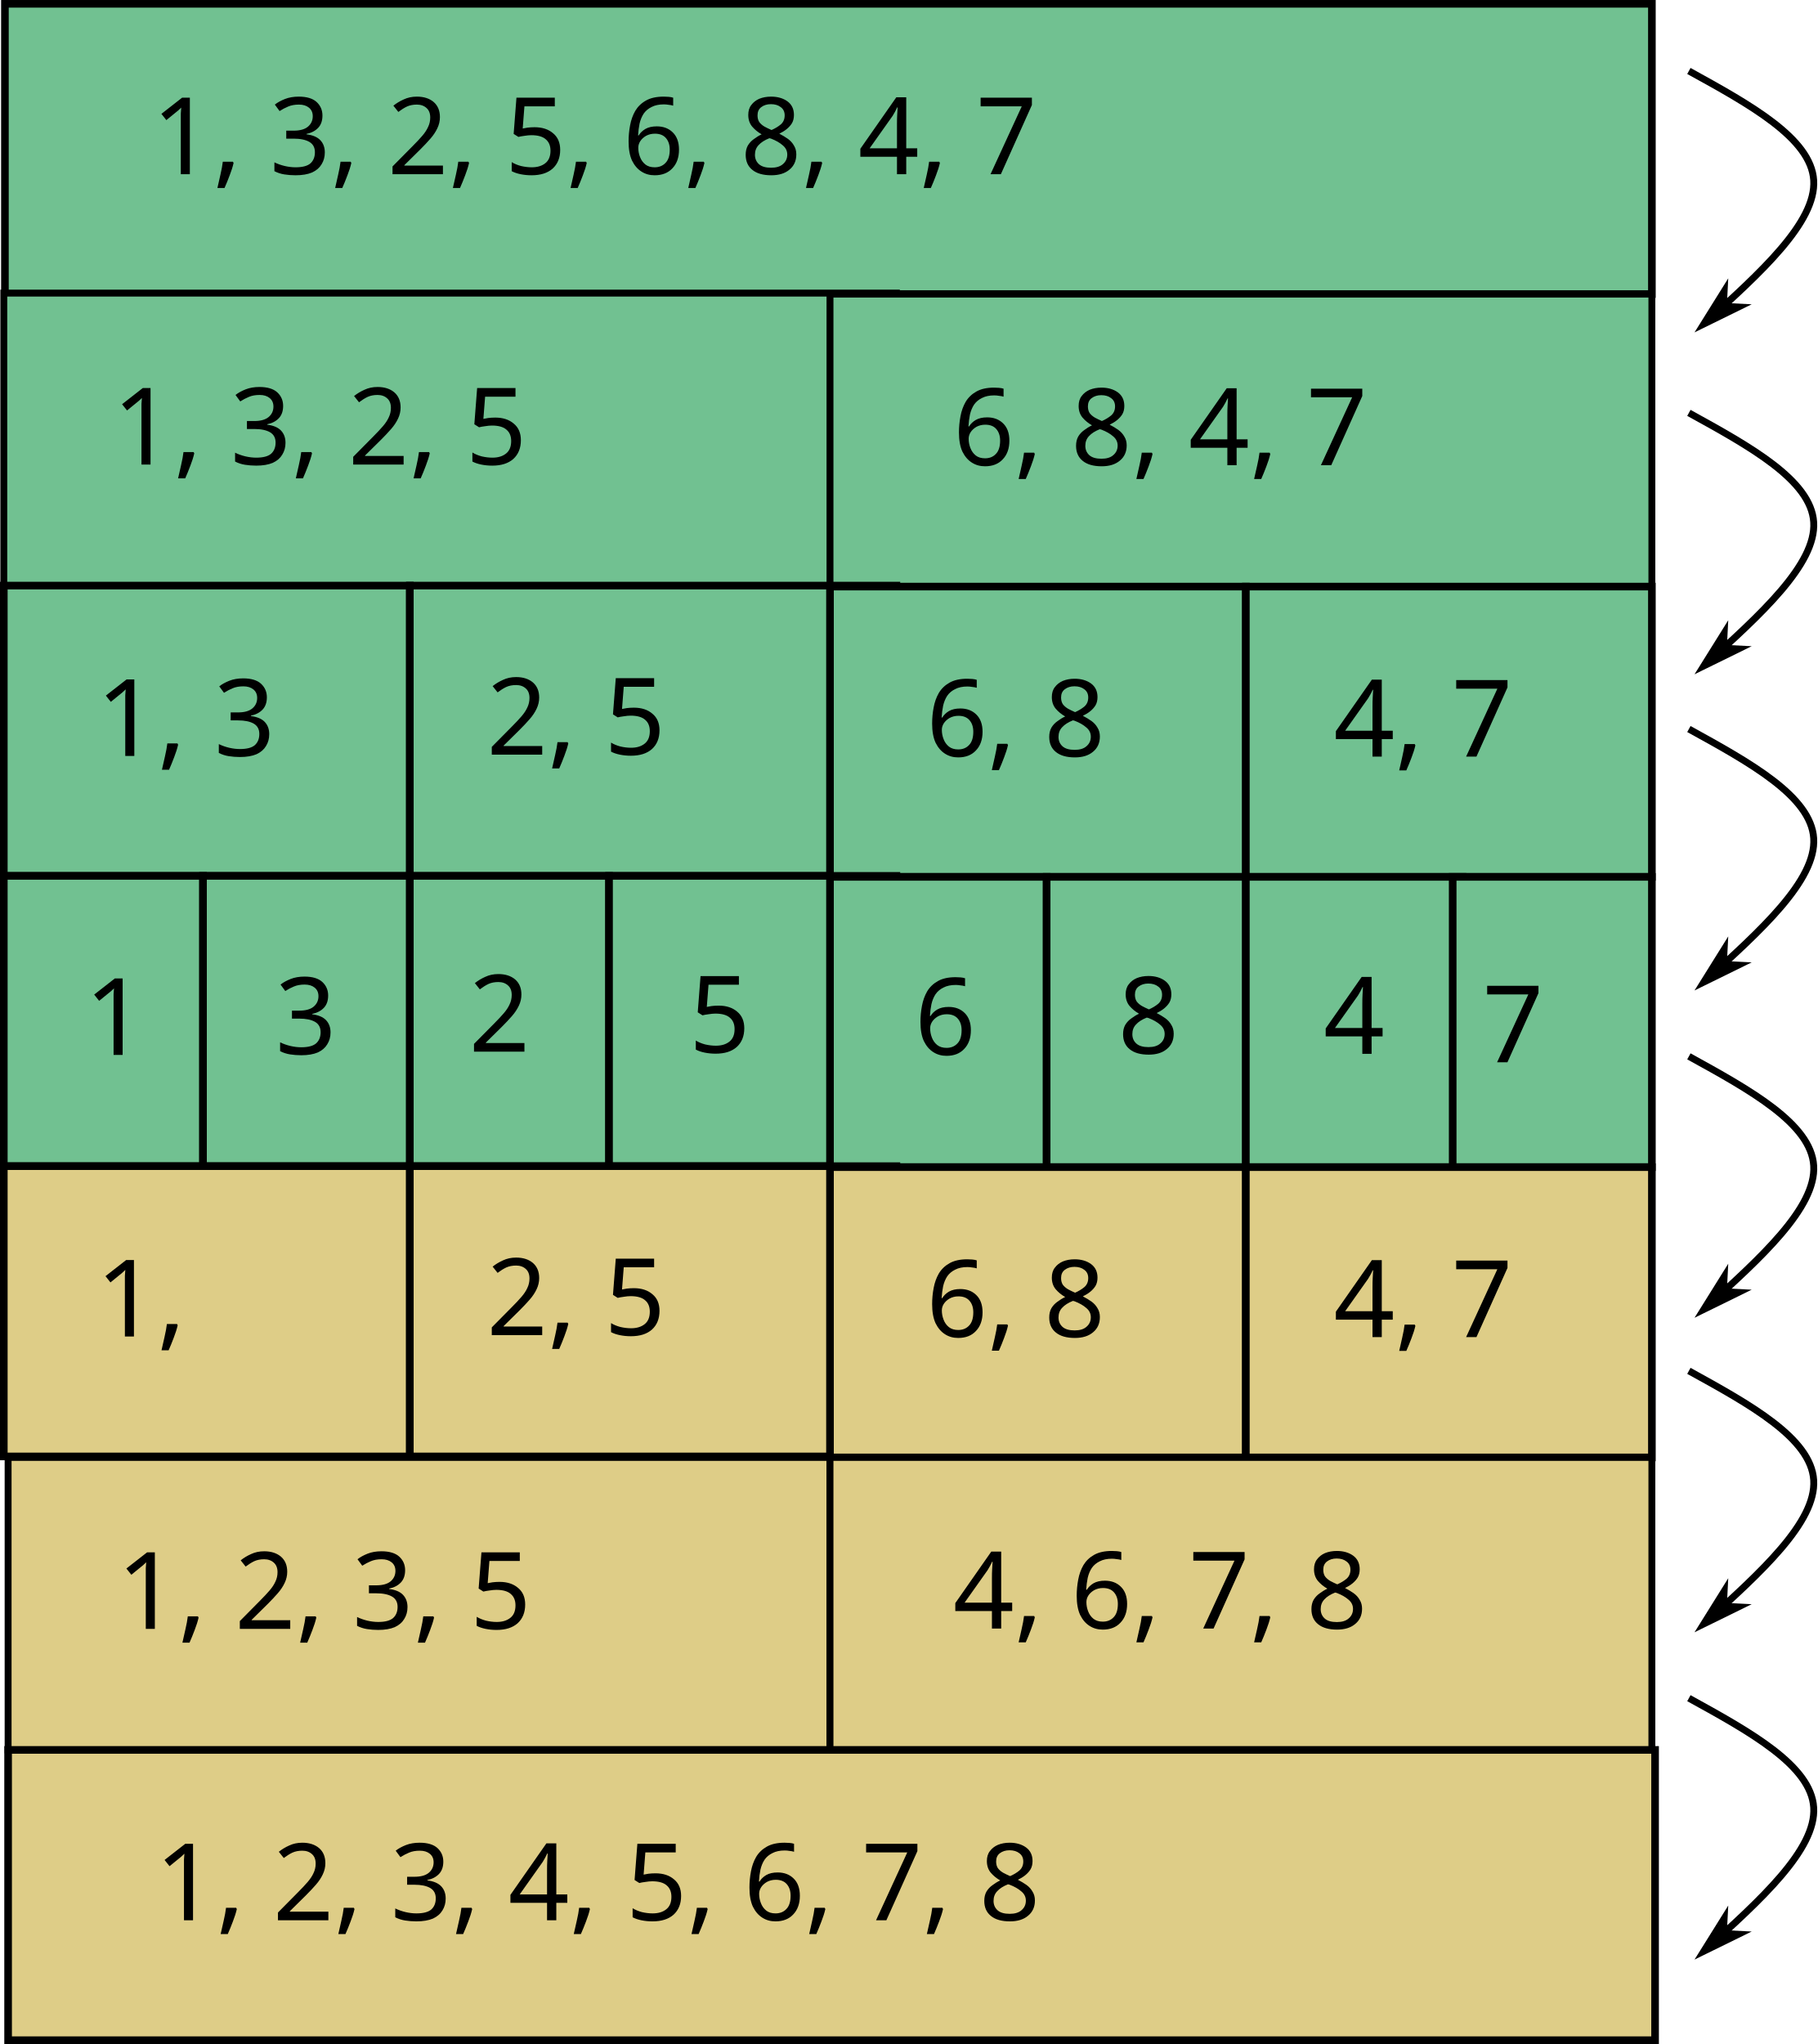
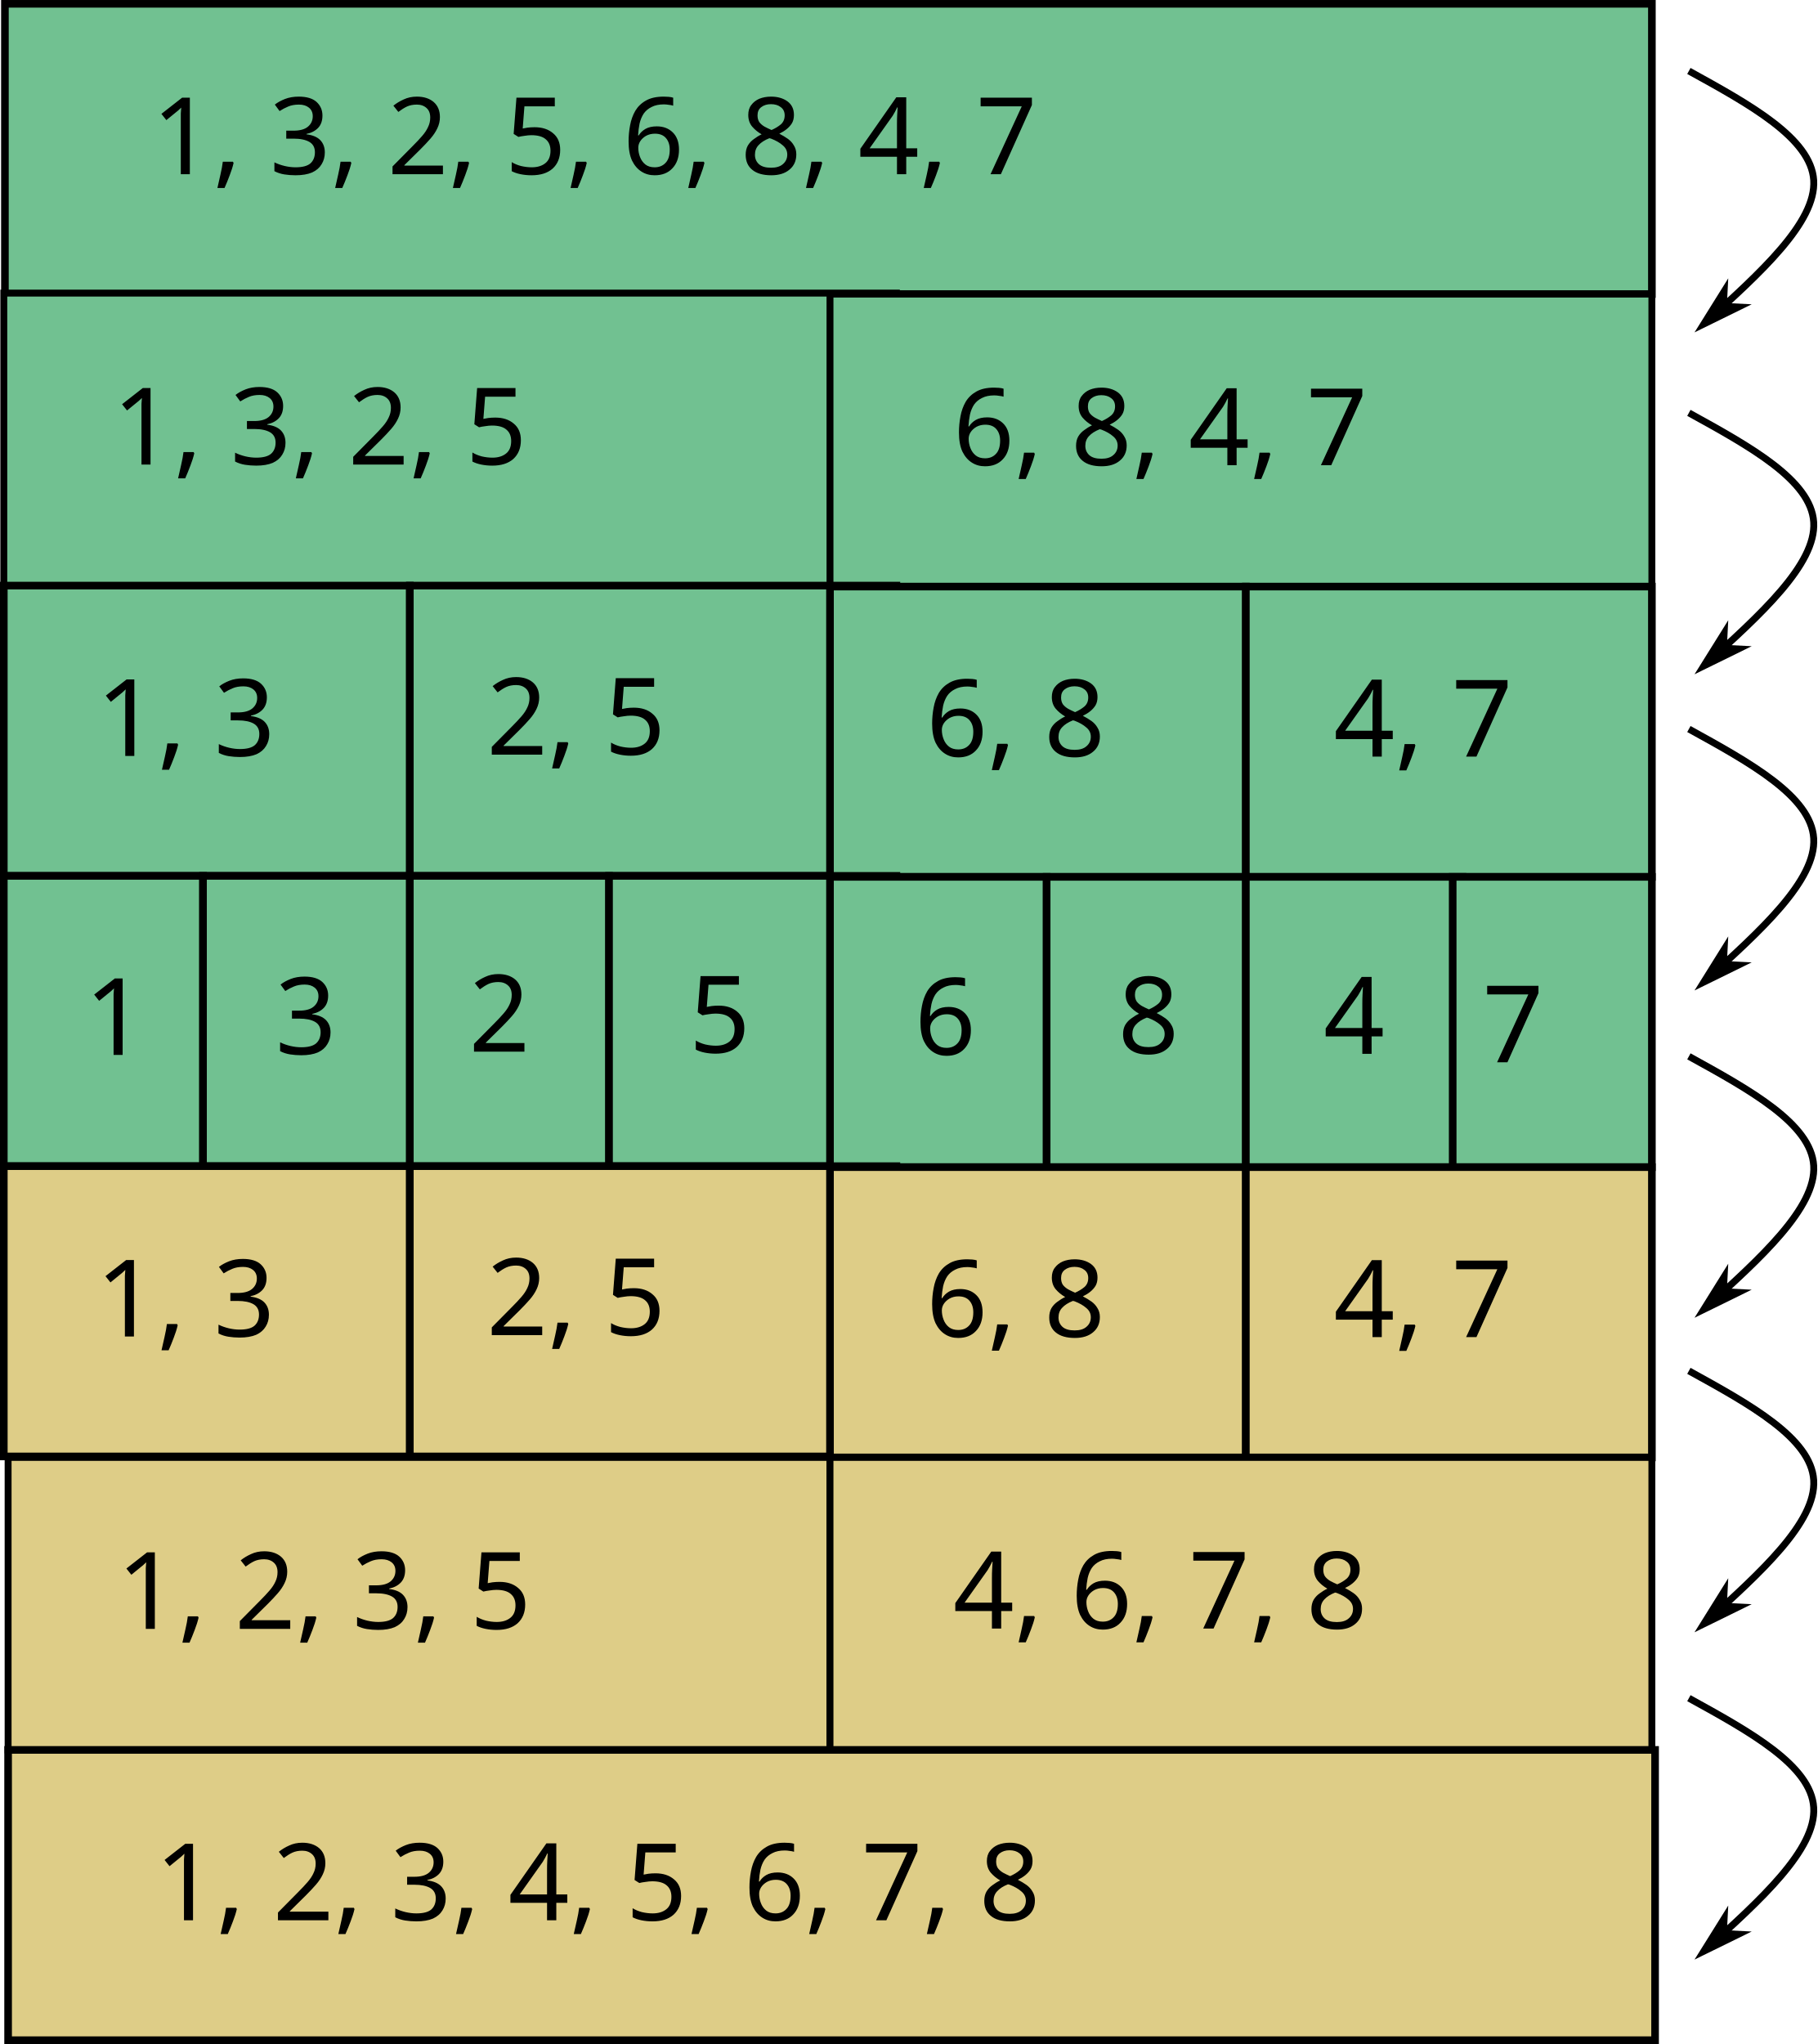
<svg xmlns="http://www.w3.org/2000/svg" width="131.797mm" height="148.215mm" viewBox="0 0 131.797 148.215" version="1.1" id="svg8">
  <defs id="defs2">
    <marker orient="auto" refY="0" refX="0" id="Arrow1Mend" style="overflow:visible">
      <path id="path1516" d="M 0,0 5,-5 -12.5,0 5,5 Z" style="fill:#000000;fill-opacity:1;fill-rule:evenodd;stroke:#000000;stroke-width:1pt;stroke-opacity:1" transform="matrix(-0.4,0,0,-0.4,-4,0)" />
    </marker>
    <marker orient="auto" refY="0" refX="0" id="Arrow1Mend-7" style="overflow:visible">
      <path id="path1516-8" d="M 0,0 5,-5 -12.5,0 5,5 Z" style="fill:#000000;fill-opacity:1;fill-rule:evenodd;stroke:#000000;stroke-width:1pt;stroke-opacity:1" transform="matrix(-0.4,0,0,-0.4,-4,0)" />
    </marker>
    <marker orient="auto" refY="0" refX="0" id="Arrow1Mend-7-8" style="overflow:visible">
      <path id="path1516-8-4" d="M 0,0 5,-5 -12.5,0 5,5 Z" style="fill:#000000;fill-opacity:1;fill-rule:evenodd;stroke:#000000;stroke-width:1pt;stroke-opacity:1" transform="matrix(-0.4,0,0,-0.4,-4,0)" />
    </marker>
    <marker orient="auto" refY="0" refX="0" id="Arrow1Mend-1" style="overflow:visible">
      <path id="path1516-4" d="M 0,0 5,-5 -12.5,0 5,5 Z" style="fill:#000000;fill-opacity:1;fill-rule:evenodd;stroke:#000000;stroke-width:1pt;stroke-opacity:1" transform="matrix(-0.4,0,0,-0.4,-4,0)" />
    </marker>
    <marker orient="auto" refY="0" refX="0" id="Arrow1Mend-6" style="overflow:visible">
      <path id="path1516-89" d="M 0,0 5,-5 -12.5,0 5,5 Z" style="fill:#000000;fill-opacity:1;fill-rule:evenodd;stroke:#000000;stroke-width:1pt;stroke-opacity:1" transform="matrix(-0.4,0,0,-0.4,-4,0)" />
    </marker>
    <marker orient="auto" refY="0" refX="0" id="Arrow1Mend-6-6" style="overflow:visible">
      <path id="path1516-89-4" d="M 0,0 5,-5 -12.5,0 5,5 Z" style="fill:#000000;fill-opacity:1;fill-rule:evenodd;stroke:#000000;stroke-width:1pt;stroke-opacity:1" transform="matrix(-0.4,0,0,-0.4,-4,0)" />
    </marker>
    <marker orient="auto" refY="0" refX="0" id="Arrow1Mend-5" style="overflow:visible">
      <path id="path1516-0" d="M 0,0 5,-5 -12.5,0 5,5 Z" style="fill:#000000;fill-opacity:1;fill-rule:evenodd;stroke:#000000;stroke-width:1pt;stroke-opacity:1" transform="matrix(-0.4,0,0,-0.4,-4,0)" />
    </marker>
    <marker orient="auto" refY="0" refX="0" id="Arrow1Mend-6-6-1" style="overflow:visible">
      <path id="path1516-89-4-7" d="M 0,0 5,-5 -12.5,0 5,5 Z" style="fill:#000000;fill-opacity:1;fill-rule:evenodd;stroke:#000000;stroke-width:1pt;stroke-opacity:1" transform="matrix(-0.4,0,0,-0.4,-4,0)" />
    </marker>
    <marker orient="auto" refY="0" refX="0" id="Arrow1Mend-5-7" style="overflow:visible">
      <path id="path1516-0-2" d="M 0,0 5,-5 -12.5,0 5,5 Z" style="fill:#000000;fill-opacity:1;fill-rule:evenodd;stroke:#000000;stroke-width:1pt;stroke-opacity:1" transform="matrix(-0.4,0,0,-0.4,-4,0)" />
    </marker>
  </defs>
  <g id="layer1" transform="translate(-9.488979,-136.2515)">
    <text xml:space="preserve" style="font-style:normal;font-variant:normal;font-weight:normal;font-stretch:normal;font-size:7.761px;line-height:1.25;font-family:Purisa;-inkscape-font-specification:Purisa;text-align:start;letter-spacing:0px;word-spacing:0px;text-anchor:start;fill:#000000;fill-opacity:1;stroke:none;stroke-width:0.265" x="77.575" y="170.009" id="text819-7-3">
      <tspan id="tspan817-5-5" x="77.575" y="177.188" style="stroke-width:0.265" />
    </text>
    <text xml:space="preserve" style="font-style:normal;font-variant:normal;font-weight:normal;font-stretch:normal;font-size:7.761px;line-height:1.25;font-family:Purisa;-inkscape-font-specification:Purisa;text-align:start;letter-spacing:0px;word-spacing:0px;text-anchor:start;fill:#000000;fill-opacity:1;stroke:none;stroke-width:0.265" x="122.299" y="236.514" id="text819-6-9-8">
      <tspan id="tspan817-2-2-4" x="122.299" y="243.693" style="stroke-width:0.265" />
    </text>
    <rect style="opacity:1;fill:#71c191;fill-opacity:1;fill-rule:nonzero;stroke:#000000;stroke-width:0.552;stroke-miterlimit:4;stroke-dasharray:none;stroke-dashoffset:0;stroke-opacity:1" id="rect815" width="119.448" height="21.049" x="9.846" y="136.528" rx="1.0927591e-14" ry="2.834" />
    <text xml:space="preserve" style="font-style:normal;font-variant:normal;font-weight:normal;font-stretch:normal;font-size:7.761px;line-height:1.25;font-family:Purisa;-inkscape-font-specification:Purisa;text-align:start;letter-spacing:0px;word-spacing:0px;text-anchor:start;fill:#000000;fill-opacity:1;stroke:none;stroke-width:0.265" x="20.509" y="148.88" id="text819">
      <tspan id="tspan817" x="20.509" y="148.88" style="stroke-width:0.265">1, 3, 2, 5, 6, 8, 4, 7</tspan>
    </text>
    <rect style="opacity:1;fill:#71c191;fill-opacity:1;fill-rule:nonzero;stroke:#000000;stroke-width:0.5;stroke-miterlimit:4;stroke-dasharray:none;stroke-dashoffset:0;stroke-opacity:1" id="rect815-3" width="64.736" height="21.209" x="9.765" y="157.505" rx="5.92229e-15" ry="2.856" />
    <rect style="opacity:1;fill:#71c191;fill-opacity:1;fill-rule:nonzero;stroke:#000000;stroke-width:0.5;stroke-miterlimit:4;stroke-dasharray:none;stroke-dashoffset:0;stroke-opacity:1" id="rect815-3-6" width="59.608" height="21.209" x="69.685" y="157.576" rx="5.4532278e-15" ry="2.856" />
    <text xml:space="preserve" style="font-style:normal;font-variant:normal;font-weight:normal;font-stretch:normal;font-size:7.761px;line-height:1.25;font-family:Purisa;-inkscape-font-specification:Purisa;text-align:start;letter-spacing:0px;word-spacing:0px;text-anchor:start;fill:#000000;fill-opacity:1;stroke:none;stroke-width:0.265" x="17.655" y="169.937" id="text819-7">
      <tspan id="tspan817-5" x="17.655" y="169.937" style="stroke-width:0.265">1, 3, 2, 5</tspan>
    </text>
    <text xml:space="preserve" style="font-style:normal;font-variant:normal;font-weight:normal;font-stretch:normal;font-size:7.761px;line-height:1.25;font-family:Purisa;-inkscape-font-specification:Purisa;text-align:start;letter-spacing:0px;word-spacing:0px;text-anchor:start;fill:#000000;fill-opacity:1;stroke:none;stroke-width:0.265" x="78.617" y="169.982" id="text819-6">
      <tspan id="tspan817-2" x="78.617" y="169.982" style="stroke-width:0.265">6, 8, 4, 7</tspan>
    </text>
    <rect style="opacity:1;fill:#71c191;fill-opacity:1;fill-rule:nonzero;stroke:#000000;stroke-width:0.552;stroke-miterlimit:4;stroke-dasharray:none;stroke-dashoffset:0;stroke-opacity:1" id="rect815-1" width="29.448" height="21.049" x="9.765" y="178.714" rx="2.6939953e-15" ry="2.834" />
    <rect style="opacity:1;fill:#71c191;fill-opacity:1;fill-rule:nonzero;stroke:#000000;stroke-width:0.552;stroke-miterlimit:4;stroke-dasharray:none;stroke-dashoffset:0;stroke-opacity:1" id="rect815-1-7" width="35.288" height="21.049" x="39.213" y="178.714" rx="3.2282943e-15" ry="2.834" />
    <rect style="opacity:1;fill:#71c191;fill-opacity:1;fill-rule:nonzero;stroke:#000000;stroke-width:0.552;stroke-miterlimit:4;stroke-dasharray:none;stroke-dashoffset:0;stroke-opacity:1" id="rect815-1-0" width="30.161" height="21.049" x="69.685" y="178.786" rx="2.7592312e-15" ry="2.834" />
    <rect style="opacity:1;fill:#71c191;fill-opacity:1;fill-rule:nonzero;stroke:#000000;stroke-width:0.552;stroke-miterlimit:4;stroke-dasharray:none;stroke-dashoffset:0;stroke-opacity:1" id="rect815-1-9" width="29.448" height="21.049" x="99.846" y="178.786" rx="2.6939953e-15" ry="2.834" />
    <text xml:space="preserve" style="font-style:normal;font-variant:normal;font-weight:normal;font-stretch:normal;font-size:7.761px;line-height:1.25;font-family:Purisa;-inkscape-font-specification:Purisa;text-align:start;letter-spacing:0px;word-spacing:0px;text-anchor:start;fill:#000000;fill-opacity:1;stroke:none;stroke-width:0.265" x="16.479" y="191.067" id="text819-7-36">
      <tspan id="tspan817-5-0" x="16.479" y="191.067" style="stroke-width:0.265">1, 3</tspan>
    </text>
    <text xml:space="preserve" style="font-style:normal;font-variant:normal;font-weight:normal;font-stretch:normal;font-size:7.761px;line-height:1.25;font-family:Purisa;-inkscape-font-specification:Purisa;text-align:start;letter-spacing:0px;word-spacing:0px;text-anchor:start;fill:#000000;fill-opacity:1;stroke:none;stroke-width:0.265" x="44.782" y="190.97" id="text819-7-6">
      <tspan id="tspan817-5-2" x="44.782" y="190.97" style="stroke-width:0.265">2, 5</tspan>
    </text>
    <text xml:space="preserve" style="font-style:normal;font-variant:normal;font-weight:normal;font-stretch:normal;font-size:7.761px;line-height:1.25;font-family:Purisa;-inkscape-font-specification:Purisa;text-align:start;letter-spacing:0px;word-spacing:0px;text-anchor:start;fill:#000000;fill-opacity:1;stroke:none;stroke-width:0.265" x="76.671" y="191.091" id="text819-6-6">
      <tspan id="tspan817-2-1" x="76.671" y="191.091" style="stroke-width:0.265">6, 8</tspan>
    </text>
    <text xml:space="preserve" style="font-style:normal;font-variant:normal;font-weight:normal;font-stretch:normal;font-size:7.761px;line-height:1.25;font-family:Purisa;-inkscape-font-specification:Purisa;text-align:start;letter-spacing:0px;word-spacing:0px;text-anchor:start;fill:#000000;fill-opacity:1;stroke:none;stroke-width:0.265" x="106.218" y="191.111" id="text819-6-9">
      <tspan id="tspan817-2-2" x="106.218" y="191.111" style="stroke-width:0.265">4, 7</tspan>
    </text>
    <rect style="opacity:1;fill:#71c191;fill-opacity:1;fill-rule:nonzero;stroke:#000000;stroke-width:0.552;stroke-miterlimit:4;stroke-dasharray:none;stroke-dashoffset:0;stroke-opacity:1" id="rect815-1-02" width="14.448" height="21.049" x="9.765" y="199.763" rx="1.3217294e-15" ry="2.834" />
    <rect style="opacity:1;fill:#71c191;fill-opacity:1;fill-rule:nonzero;stroke:#000000;stroke-width:0.552;stroke-miterlimit:4;stroke-dasharray:none;stroke-dashoffset:0;stroke-opacity:1" id="rect815-1-02-3" width="15" height="21.049" x="24.213" y="199.763" rx="1.372266e-15" ry="2.834" />
    <rect style="opacity:1;fill:#71c191;fill-opacity:1;fill-rule:nonzero;stroke:#000000;stroke-width:0.552;stroke-miterlimit:4;stroke-dasharray:none;stroke-dashoffset:0;stroke-opacity:1" id="rect815-1-02-7" width="14.448" height="21.049" x="39.213" y="199.763" rx="1.3217294e-15" ry="2.834" />
    <rect style="opacity:1;fill:#71c191;fill-opacity:1;fill-rule:nonzero;stroke:#000000;stroke-width:0.552;stroke-miterlimit:4;stroke-dasharray:none;stroke-dashoffset:0;stroke-opacity:1" id="rect815-1-02-3-5" width="20.84" height="21.049" x="53.66" y="199.763" rx="1.9065646e-15" ry="2.834" />
    <rect style="opacity:1;fill:#71c191;fill-opacity:1;fill-rule:nonzero;stroke:#000000;stroke-width:0.552;stroke-miterlimit:4;stroke-dasharray:none;stroke-dashoffset:0;stroke-opacity:1" id="rect815-1-02-3-5-9" width="15.713" height="21.049" x="69.685" y="199.835" rx="1.4375027e-15" ry="2.834" />
    <rect style="opacity:1;fill:#71c191;fill-opacity:1;fill-rule:nonzero;stroke:#000000;stroke-width:0.552;stroke-miterlimit:4;stroke-dasharray:none;stroke-dashoffset:0;stroke-opacity:1" id="rect815-1-02-3-5-2" width="14.448" height="21.049" x="85.398" y="199.835" rx="1.3217288e-15" ry="2.834" />
    <rect style="opacity:1;fill:#71c191;fill-opacity:1;fill-rule:nonzero;stroke:#000000;stroke-width:0.552;stroke-miterlimit:4;stroke-dasharray:none;stroke-dashoffset:0;stroke-opacity:1" id="rect815-1-02-3-5-9-2" width="15.713" height="21.049" x="99.846" y="199.835" rx="1.4375027e-15" ry="2.834" />
    <rect style="opacity:1;fill:#71c191;fill-opacity:1;fill-rule:nonzero;stroke:#000000;stroke-width:0.552;stroke-miterlimit:4;stroke-dasharray:none;stroke-dashoffset:0;stroke-opacity:1" id="rect815-1-02-3-5-2-8" width="14.448" height="21.049" x="114.846" y="199.835" rx="1.3217288e-15" ry="2.834" />
    <text xml:space="preserve" style="font-style:normal;font-variant:normal;font-weight:normal;font-stretch:normal;font-size:7.761px;line-height:1.25;font-family:Purisa;-inkscape-font-specification:Purisa;text-align:start;letter-spacing:0px;word-spacing:0px;text-anchor:start;fill:#000000;fill-opacity:1;stroke:none;stroke-width:0.265" x="15.631" y="212.744" id="text819-7-36-9">
      <tspan id="tspan817-5-0-7" x="15.631" y="212.744" style="stroke-width:0.265">1</tspan>
    </text>
    <text xml:space="preserve" style="font-style:normal;font-variant:normal;font-weight:normal;font-stretch:normal;font-size:7.761px;line-height:1.25;font-family:Purisa;-inkscape-font-specification:Purisa;text-align:start;letter-spacing:0px;word-spacing:0px;text-anchor:start;fill:#000000;fill-opacity:1;stroke:none;stroke-width:0.265" x="29.462" y="212.69" id="text819-7-36-3">
      <tspan id="tspan817-5-0-6" x="29.462" y="212.69" style="stroke-width:0.265">3</tspan>
    </text>
    <text xml:space="preserve" style="font-style:normal;font-variant:normal;font-weight:normal;font-stretch:normal;font-size:7.761px;line-height:1.25;font-family:Purisa;-inkscape-font-specification:Purisa;text-align:start;letter-spacing:0px;word-spacing:0px;text-anchor:start;fill:#000000;fill-opacity:1;stroke:none;stroke-width:0.265" x="43.491" y="212.507" id="text819-7-6-1">
      <tspan id="tspan817-5-2-2" x="43.491" y="212.507" style="stroke-width:0.265">2</tspan>
    </text>
    <text xml:space="preserve" style="font-style:normal;font-variant:normal;font-weight:normal;font-stretch:normal;font-size:7.761px;line-height:1.25;font-family:Purisa;-inkscape-font-specification:Purisa;text-align:start;letter-spacing:0px;word-spacing:0px;text-anchor:start;fill:#000000;fill-opacity:1;stroke:none;stroke-width:0.265" x="59.468" y="212.577" id="text819-7-6-9">
      <tspan id="tspan817-5-2-3" x="59.468" y="212.577" style="stroke-width:0.265">5</tspan>
    </text>
    <text xml:space="preserve" style="font-style:normal;font-variant:normal;font-weight:normal;font-stretch:normal;font-size:7.761px;line-height:1.25;font-family:Purisa;-inkscape-font-specification:Purisa;text-align:start;letter-spacing:0px;word-spacing:0px;text-anchor:start;fill:#000000;fill-opacity:1;stroke:none;stroke-width:0.265" x="75.826" y="212.734" id="text819-6-6-1">
      <tspan id="tspan817-2-1-9" x="75.826" y="212.734" style="stroke-width:0.265">6</tspan>
    </text>
    <text xml:space="preserve" style="font-style:normal;font-variant:normal;font-weight:normal;font-stretch:normal;font-size:7.761px;line-height:1.25;font-family:Purisa;-inkscape-font-specification:Purisa;text-align:start;letter-spacing:0px;word-spacing:0px;text-anchor:start;fill:#000000;fill-opacity:1;stroke:none;stroke-width:0.265" x="90.565" y="212.648" id="text819-6-6-4">
      <tspan id="tspan817-2-1-7" x="90.565" y="212.648" style="stroke-width:0.265">8</tspan>
    </text>
    <text xml:space="preserve" style="font-style:normal;font-variant:normal;font-weight:normal;font-stretch:normal;font-size:7.761px;line-height:1.25;font-family:Purisa;-inkscape-font-specification:Purisa;text-align:start;letter-spacing:0px;word-spacing:0px;text-anchor:start;fill:#000000;fill-opacity:1;stroke:none;stroke-width:0.265" x="105.479" y="212.668" id="text819-6-9-5">
      <tspan id="tspan817-2-2-0" x="105.479" y="212.668" style="stroke-width:0.265">4</tspan>
    </text>
    <text xml:space="preserve" style="font-style:normal;font-variant:normal;font-weight:normal;font-stretch:normal;font-size:7.761px;line-height:1.25;font-family:Purisa;-inkscape-font-specification:Purisa;text-align:start;letter-spacing:0px;word-spacing:0px;text-anchor:start;fill:#000000;fill-opacity:1;stroke:none;stroke-width:0.265" x="117.005" y="213.279" id="text819-6-9-3">
      <tspan id="tspan817-2-2-6" x="117.005" y="213.279" style="stroke-width:0.265">7</tspan>
    </text>
    <rect style="opacity:1;fill:#decd87;fill-opacity:1;fill-rule:nonzero;stroke:#000000;stroke-width:0.552;stroke-miterlimit:4;stroke-dasharray:none;stroke-dashoffset:0;stroke-opacity:1" id="rect815-1-1" width="29.448" height="21.049" x="9.765" y="220.812" rx="2.6939953e-15" ry="2.834" />
    <text xml:space="preserve" style="font-style:normal;font-variant:normal;font-weight:normal;font-stretch:normal;font-size:7.761px;line-height:1.25;font-family:Purisa;-inkscape-font-specification:Purisa;text-align:start;letter-spacing:0px;word-spacing:0px;text-anchor:start;fill:#000000;fill-opacity:1;stroke:none;stroke-width:0.265" x="16.453" y="233.164" id="text819-7-36-0">
-       <tspan id="tspan817-5-0-63" x="16.453" y="233.164" style="stroke-width:0.265">1, </tspan>
+       <tspan id="tspan817-5-0-63" x="16.453" y="233.164" style="stroke-width:0.265">1, 3 </tspan>
    </text>
    <rect style="opacity:1;fill:#decd87;fill-opacity:1;fill-rule:nonzero;stroke:#000000;stroke-width:0.552;stroke-miterlimit:4;stroke-dasharray:none;stroke-dashoffset:0;stroke-opacity:1" id="rect815-1-7-2" width="35.288" height="21.049" x="39.213" y="220.812" rx="3.2282943e-15" ry="2.834" />
    <text xml:space="preserve" style="font-style:normal;font-variant:normal;font-weight:normal;font-stretch:normal;font-size:7.761px;line-height:1.25;font-family:Purisa;-inkscape-font-specification:Purisa;text-align:start;letter-spacing:0px;word-spacing:0px;text-anchor:start;fill:#000000;fill-opacity:1;stroke:none;stroke-width:0.265" x="44.782" y="233.067" id="text819-7-6-0">
      <tspan id="tspan817-5-2-6" x="44.782" y="233.067" style="stroke-width:0.265">2, 5</tspan>
    </text>
    <rect style="opacity:1;fill:#decd87;fill-opacity:1;fill-rule:nonzero;stroke:#000000;stroke-width:0.552;stroke-miterlimit:4;stroke-dasharray:none;stroke-dashoffset:0;stroke-opacity:1" id="rect815-1-0-1" width="30.161" height="21.049" x="69.685" y="220.883" rx="2.7592314e-15" ry="2.834" />
    <text xml:space="preserve" style="font-style:normal;font-variant:normal;font-weight:normal;font-stretch:normal;font-size:7.761px;line-height:1.25;font-family:Purisa;-inkscape-font-specification:Purisa;text-align:start;letter-spacing:0px;word-spacing:0px;text-anchor:start;fill:#000000;fill-opacity:1;stroke:none;stroke-width:0.265" x="76.671" y="233.189" id="text819-6-6-5">
      <tspan id="tspan817-2-1-5" x="76.671" y="233.189" style="stroke-width:0.265">6, 8</tspan>
    </text>
    <rect style="opacity:1;fill:#decd87;fill-opacity:1;fill-rule:nonzero;stroke:#000000;stroke-width:0.552;stroke-miterlimit:4;stroke-dasharray:none;stroke-dashoffset:0;stroke-opacity:1" id="rect815-1-9-4" width="29.448" height="21.049" x="99.846" y="220.883" rx="2.6939953e-15" ry="2.834" />
    <text xml:space="preserve" style="font-style:normal;font-variant:normal;font-weight:normal;font-stretch:normal;font-size:7.761px;line-height:1.25;font-family:Purisa;-inkscape-font-specification:Purisa;text-align:start;letter-spacing:0px;word-spacing:0px;text-anchor:start;fill:#000000;fill-opacity:1;stroke:none;stroke-width:0.265" x="106.218" y="233.208" id="text819-6-9-7">
      <tspan id="tspan817-2-2-65" x="106.218" y="233.208" style="stroke-width:0.265">4, 7</tspan>
    </text>
    <rect style="opacity:1;fill:#decd87;fill-opacity:1;fill-rule:nonzero;stroke:#000000;stroke-width:0.5;stroke-miterlimit:4;stroke-dasharray:none;stroke-dashoffset:0;stroke-opacity:1" id="rect815-3-69" width="59.608" height="21.209" x="10.077" y="241.932" rx="5.4532278e-15" ry="2.856" />
    <text xml:space="preserve" style="font-style:normal;font-variant:normal;font-weight:normal;font-stretch:normal;font-size:7.761px;line-height:1.25;font-family:Purisa;-inkscape-font-specification:Purisa;text-align:start;letter-spacing:0px;word-spacing:0px;text-anchor:start;fill:#000000;fill-opacity:1;stroke:none;stroke-width:0.265" x="17.967" y="254.364" id="text819-7-37">
      <tspan id="tspan817-5-4" x="17.967" y="254.364" style="stroke-width:0.265">1, 2, 3, 5</tspan>
    </text>
    <rect style="opacity:1;fill:#decd87;fill-opacity:1;fill-rule:nonzero;stroke:#000000;stroke-width:0.5;stroke-miterlimit:4;stroke-dasharray:none;stroke-dashoffset:0;stroke-opacity:1" id="rect815-3-6-5" width="59.608" height="21.209" x="69.685" y="241.932" rx="5.4532278e-15" ry="2.856" />
    <text xml:space="preserve" style="font-style:normal;font-variant:normal;font-weight:normal;font-stretch:normal;font-size:7.761px;line-height:1.25;font-family:Purisa;-inkscape-font-specification:Purisa;text-align:start;letter-spacing:0px;word-spacing:0px;text-anchor:start;fill:#000000;fill-opacity:1;stroke:none;stroke-width:0.265" x="78.617" y="254.337" id="text819-6-2">
      <tspan id="tspan817-2-5" x="78.617" y="254.337" style="stroke-width:0.265">4, 6, 7, 8</tspan>
    </text>
    <rect style="opacity:1;fill:#decd87;fill-opacity:1;fill-rule:nonzero;stroke:#000000;stroke-width:0.552;stroke-miterlimit:4;stroke-dasharray:none;stroke-dashoffset:0;stroke-opacity:1" id="rect815-4" width="119.448" height="21.049" x="10.077" y="263.141" rx="1.0927591e-14" ry="2.834" />
    <text xml:space="preserve" style="font-style:normal;font-variant:normal;font-weight:normal;font-stretch:normal;font-size:7.761px;line-height:1.25;font-family:Purisa;-inkscape-font-specification:Purisa;text-align:start;letter-spacing:0px;word-spacing:0px;text-anchor:start;fill:#000000;fill-opacity:1;stroke:none;stroke-width:0.265" x="20.74" y="275.494" id="text819-74">
      <tspan id="tspan817-4" x="20.74" y="275.494" style="stroke-width:0.265">1, 2, 3, 4, 5, 6, 7, 8</tspan>
    </text>
    <path style="fill:none;stroke:#000000;stroke-width:0.5;stroke-linecap:butt;stroke-linejoin:miter;stroke-miterlimit:4;stroke-dasharray:none;stroke-opacity:1;marker-end:url(#Arrow1Mend)" d="m 131.977,141.397 c 4.431,2.44 8.862,4.879 9.052,7.928 0.19,3.049 -3.861,6.708 -7.913,10.368" id="path1503" />
    <path style="fill:none;stroke:#000000;stroke-width:0.5;stroke-linecap:butt;stroke-linejoin:miter;stroke-miterlimit:4;stroke-dasharray:none;stroke-opacity:1;marker-end:url(#Arrow1Mend-6)" d="m 131.977,166.19 c 4.431,2.44 8.862,4.879 9.052,7.928 0.19,3.049 -3.861,6.708 -7.913,10.368" id="path1503-6" />
    <path style="fill:none;stroke:#000000;stroke-width:0.5;stroke-linecap:butt;stroke-linejoin:miter;stroke-miterlimit:4;stroke-dasharray:none;stroke-opacity:1;marker-end:url(#Arrow1Mend-5)" d="m 131.977,189.115 c 4.431,2.44 8.862,4.879 9.052,7.928 0.19,3.049 -3.861,6.708 -7.913,10.368" id="path1503-8" />
    <path style="fill:none;stroke:#000000;stroke-width:0.5;stroke-linecap:butt;stroke-linejoin:miter;stroke-miterlimit:4;stroke-dasharray:none;stroke-opacity:1;marker-end:url(#Arrow1Mend-6-6)" d="m 131.977,212.85 c 4.431,2.44 8.862,4.879 9.052,7.928 0.19,3.049 -3.861,6.708 -7.913,10.368" id="path1503-6-7" />
    <path style="fill:none;stroke:#000000;stroke-width:0.5;stroke-linecap:butt;stroke-linejoin:miter;stroke-miterlimit:4;stroke-dasharray:none;stroke-opacity:1;marker-end:url(#Arrow1Mend-5-7)" d="m 131.977,235.655 c 4.431,2.44 8.862,4.879 9.052,7.928 0.19,3.049 -3.861,6.708 -7.913,10.368" id="path1503-8-6" />
    <path style="fill:none;stroke:#000000;stroke-width:0.5;stroke-linecap:butt;stroke-linejoin:miter;stroke-miterlimit:4;stroke-dasharray:none;stroke-opacity:1;marker-end:url(#Arrow1Mend-6-6-1)" d="m 131.977,259.39 c 4.431,2.44 8.862,4.879 9.052,7.928 0.19,3.049 -3.861,6.709 -7.913,10.368" id="path1503-6-7-1" />
  </g>
</svg>
